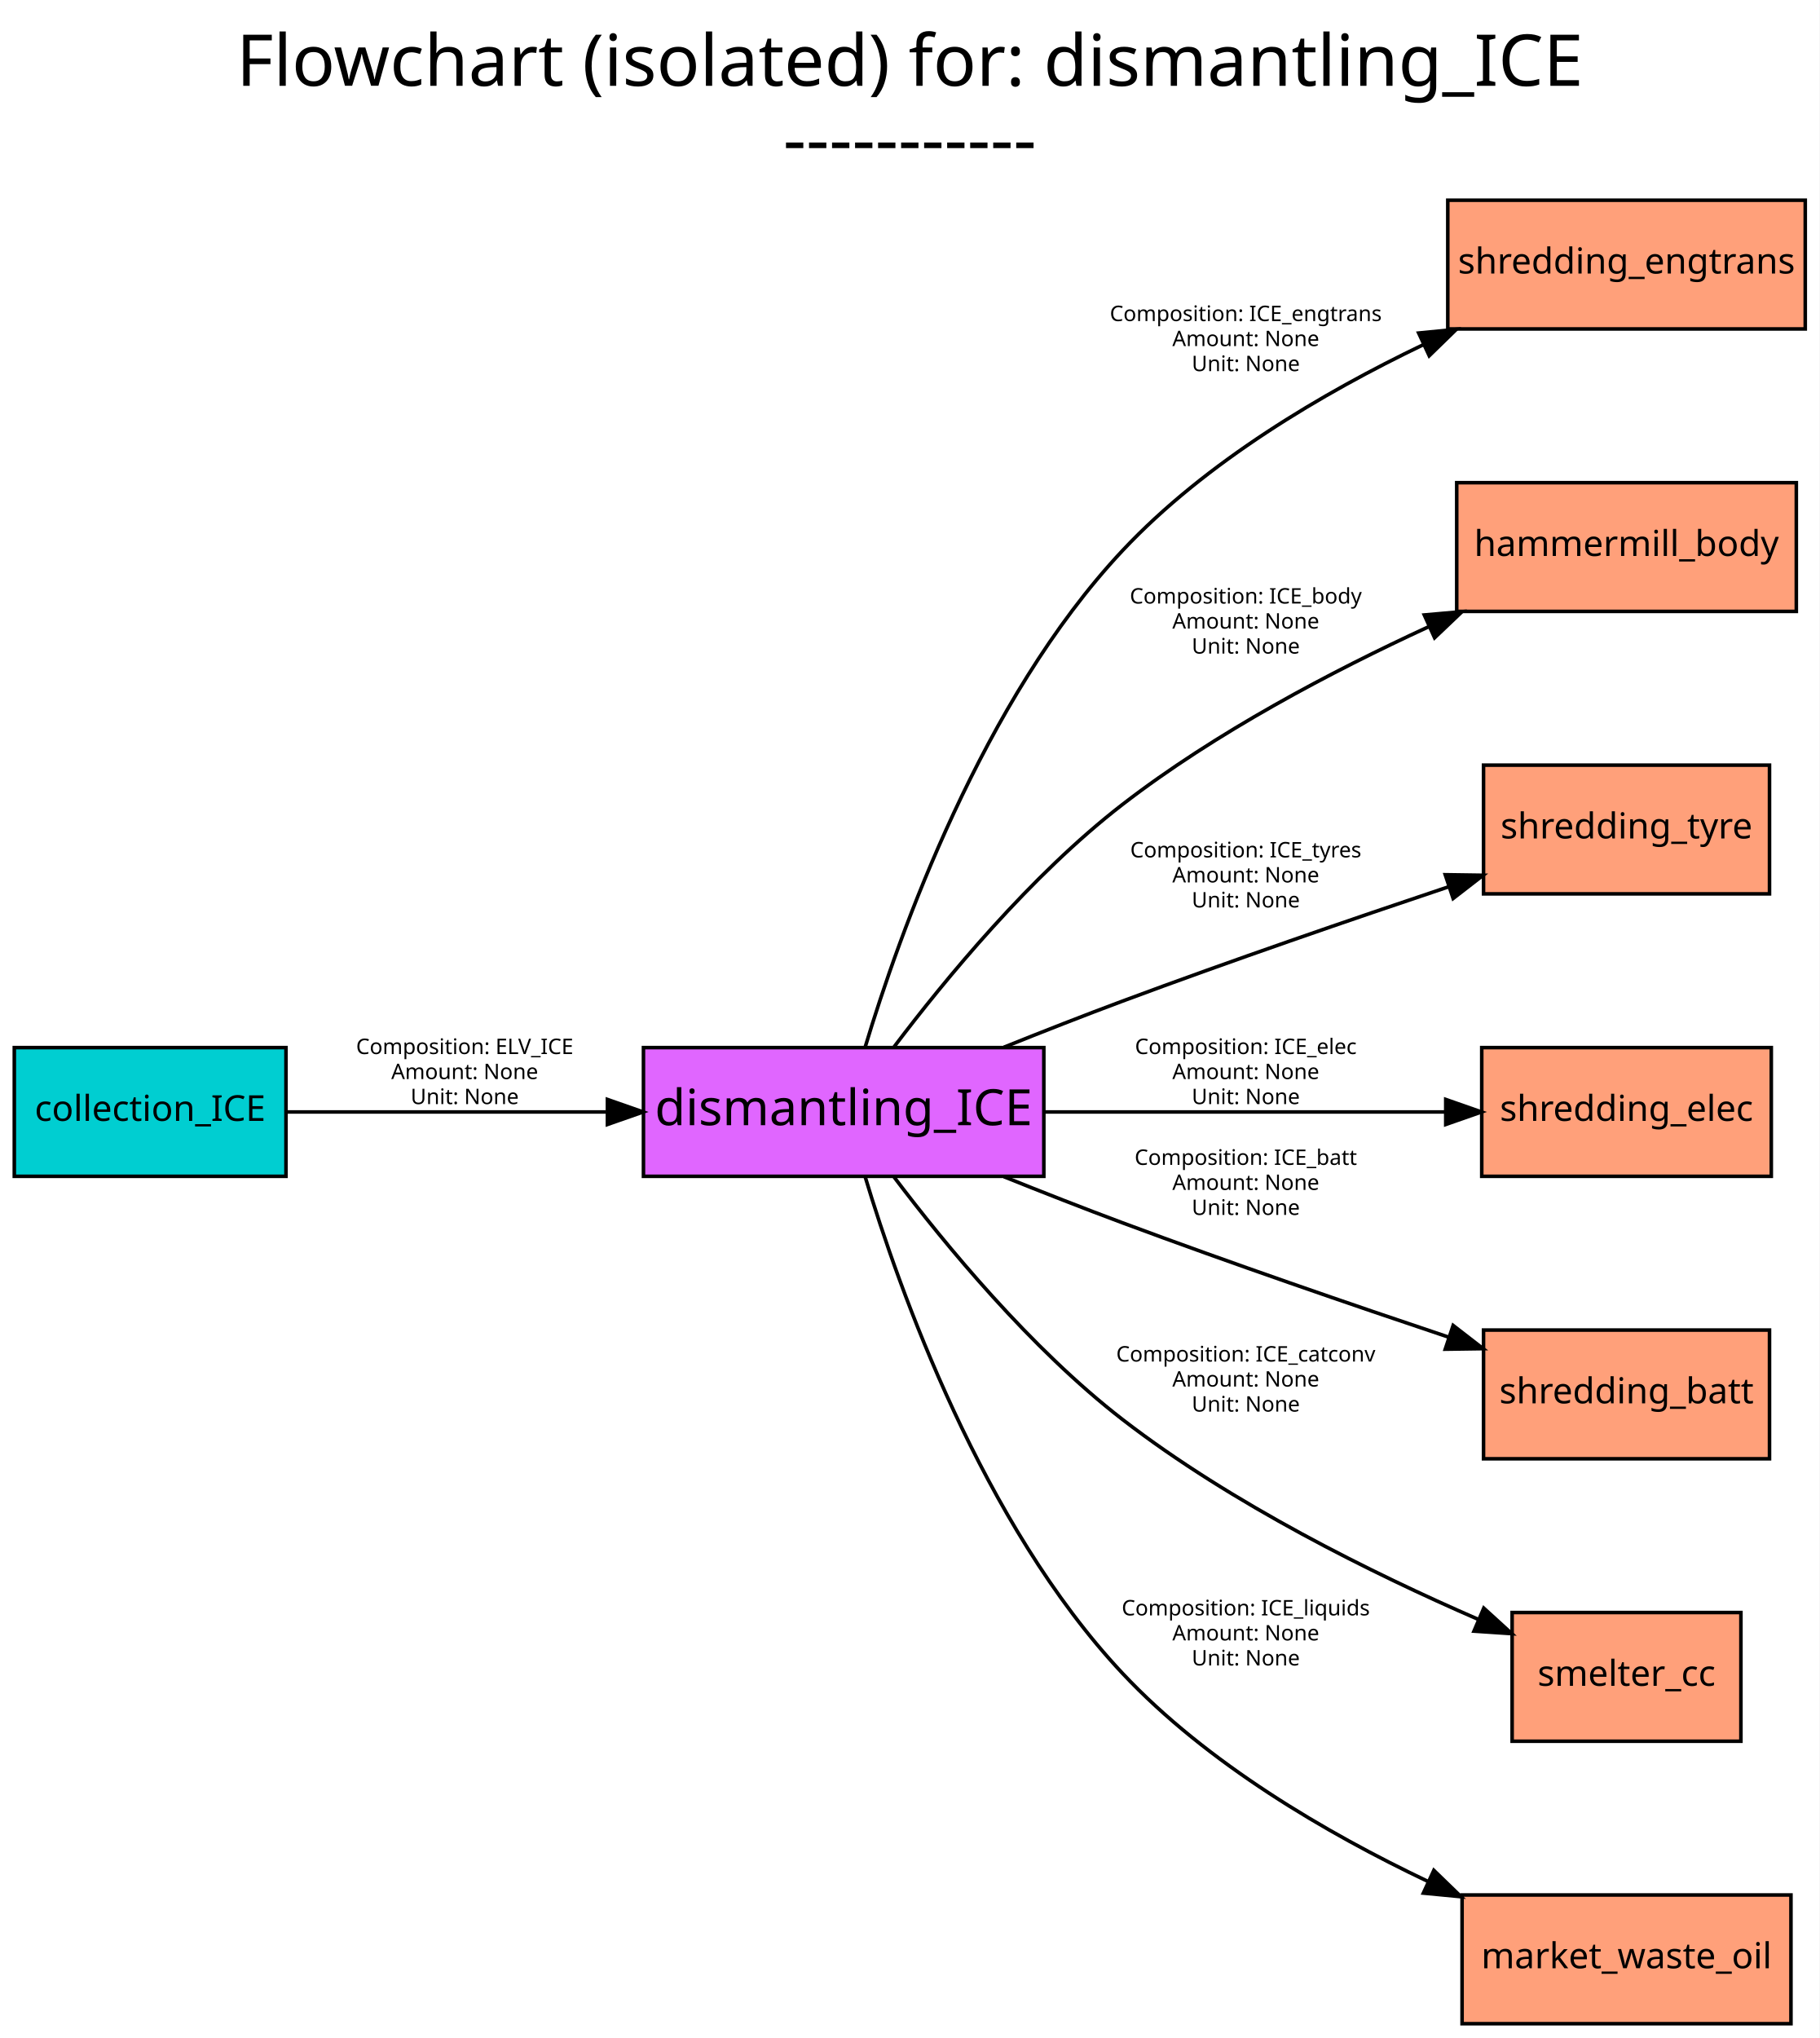
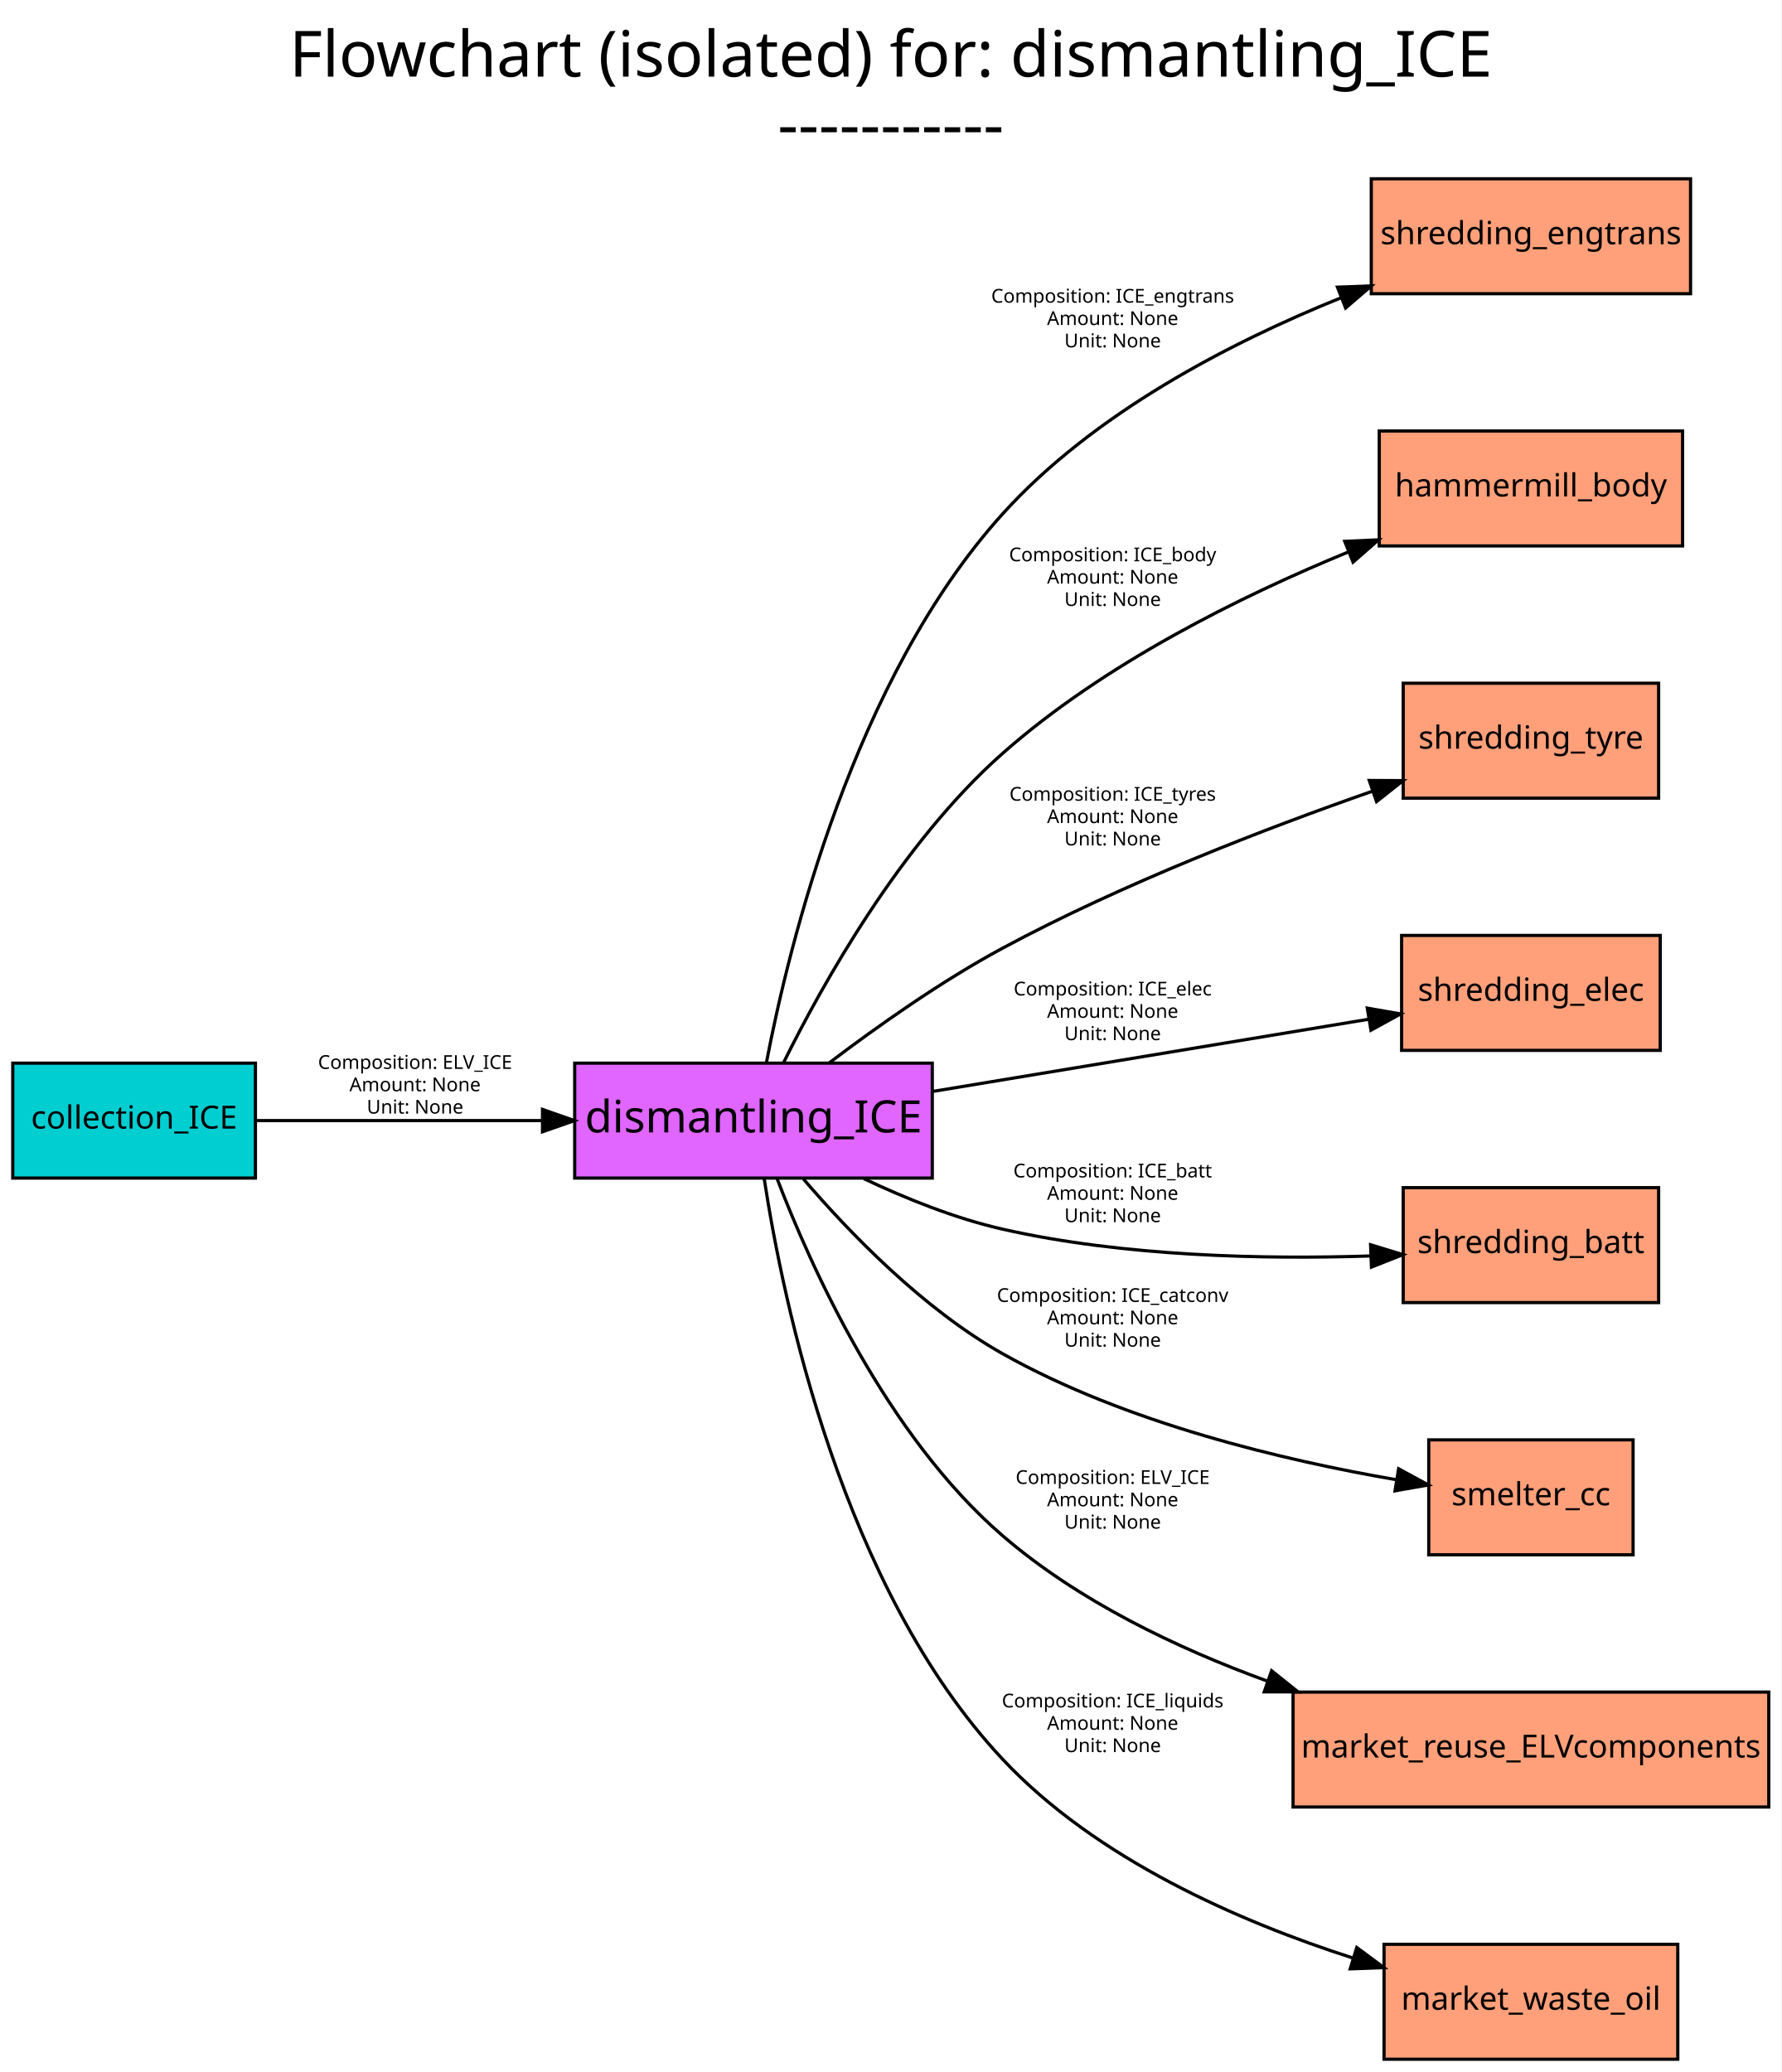
- <svg xmlns="http://www.w3.org/2000/svg" width="509pt" height="570pt" viewBox="0.00 0.00 509.00 570.00">
-   <g id="graph0" class="graph" transform="scale(1 1) rotate(0) translate(4 566)">
-     <polygon fill="white" stroke="transparent" points="-4,4 -4,-566 505,-566 505,4 -4,4" />
-     <text text-anchor="middle" x="250.5" y="-542" font-family="Cabin" font-size="20.00">Flowchart (isolated) for: dismantling_ICE</text>
-     <text text-anchor="middle" x="250.5" y="-520" font-family="Cabin" font-size="20.00">-----------</text>
+ <svg xmlns="http://www.w3.org/2000/svg" width="558pt" height="649pt" viewBox="0.00 0.00 558.00 649.00">
+   <g id="graph0" class="graph" transform="scale(1 1) rotate(0) translate(4 645)">
+     <polygon fill="white" stroke="transparent" points="-4,4 -4,-645 554,-645 554,4 -4,4" />
+     <text text-anchor="middle" x="275" y="-621" font-family="Cabin" font-size="20.00">Flowchart (isolated) for: dismantling_ICE</text>
+     <text text-anchor="middle" x="275" y="-599" font-family="Cabin" font-size="20.00">-----------</text>
    <g id="node1" class="node">
-       <polygon fill="#e066ff" stroke="black" points="288,-273 176,-273 176,-237 288,-237 288,-273" />
-       <text text-anchor="middle" x="232" y="-251.3" font-family="Cabin" font-size="14.00">dismantling_ICE</text>
+       <polygon fill="#e066ff" stroke="black" points="288,-312 176,-312 176,-276 288,-276 288,-312" />
+       <text text-anchor="middle" x="232" y="-290.3" font-family="Cabin" font-size="14.00">dismantling_ICE</text>
    </g>
    <g id="node3" class="node">
-       <polygon fill="#ffa07a" stroke="black" points="501,-510 401,-510 401,-474 501,-474 501,-510" />
-       <text text-anchor="middle" x="451" y="-489.5" font-family="Cabin" font-size="10.00">shredding_engtrans</text>
+       <polygon fill="#ffa07a" stroke="black" points="525.5,-589 425.5,-589 425.5,-553 525.5,-553 525.5,-589" />
+       <text text-anchor="middle" x="475.5" y="-568.5" font-family="Cabin" font-size="10.00">shredding_engtrans</text>
    </g>
    <g id="edge2" class="edge">
-       <path fill="none" stroke="black" d="M237.99,-273.04C247.47,-304.53 270.73,-370.17 310,-412 333.32,-436.85 366.13,-456.15 394.11,-469.57" />
-       <polygon fill="black" stroke="black" points="392.86,-472.85 403.4,-473.89 395.81,-466.5 392.86,-472.85" />
-       <text text-anchor="middle" x="344.5" y="-476.2" font-family="Cabin" font-size="6.00">Composition: ICE_engtrans</text>
-       <text text-anchor="middle" x="344.5" y="-469.2" font-family="Cabin" font-size="6.00">Amount: None </text>
-       <text text-anchor="middle" x="344.5" y="-462.2" font-family="Cabin" font-size="6.00">Unit: None</text>
+       <path fill="none" stroke="black" d="M236.05,-312.17C243.05,-348.79 263.36,-432.37 310,-484 338.51,-515.56 381.19,-537.66 415.93,-551.69" />
+       <polygon fill="black" stroke="black" points="414.91,-555.05 425.5,-555.44 417.46,-548.53 414.91,-555.05" />
+       <text text-anchor="middle" x="344.5" y="-550.2" font-family="Cabin" font-size="6.00">Composition: ICE_engtrans</text>
+       <text text-anchor="middle" x="344.5" y="-543.2" font-family="Cabin" font-size="6.00">Amount: None </text>
+       <text text-anchor="middle" x="344.5" y="-536.2" font-family="Cabin" font-size="6.00">Unit: None</text>
    </g>
    <g id="node4" class="node">
-       <polygon fill="#ffa07a" stroke="black" points="498.5,-431 403.5,-431 403.5,-395 498.5,-395 498.5,-431" />
-       <text text-anchor="middle" x="451" y="-410.5" font-family="Cabin" font-size="10.00">hammermill_body</text>
+       <polygon fill="#ffa07a" stroke="black" points="523,-510 428,-510 428,-474 523,-474 523,-510" />
+       <text text-anchor="middle" x="475.5" y="-489.5" font-family="Cabin" font-size="10.00">hammermill_body</text>
    </g>
    <g id="edge3" class="edge">
-       <path fill="none" stroke="black" d="M246.13,-273.24C260.3,-291.98 284.31,-321.15 310,-341 336.02,-361.1 368.51,-378.21 395.63,-390.7" />
-       <polygon fill="black" stroke="black" points="394.43,-394 404.99,-394.93 397.31,-387.62 394.43,-394" />
-       <text text-anchor="middle" x="344.5" y="-397.2" font-family="Cabin" font-size="6.00">Composition: ICE_body</text>
-       <text text-anchor="middle" x="344.5" y="-390.2" font-family="Cabin" font-size="6.00">Amount: None </text>
-       <text text-anchor="middle" x="344.5" y="-383.2" font-family="Cabin" font-size="6.00">Unit: None</text>
+       <path fill="none" stroke="black" d="M241.37,-312.05C253.53,-336.64 278.14,-380.83 310,-409 341.65,-436.99 384.43,-458.19 418.43,-472.16" />
+       <polygon fill="black" stroke="black" points="417.19,-475.43 427.77,-475.91 419.79,-468.93 417.19,-475.43" />
+       <text text-anchor="middle" x="344.5" y="-469.2" font-family="Cabin" font-size="6.00">Composition: ICE_body</text>
+       <text text-anchor="middle" x="344.5" y="-462.2" font-family="Cabin" font-size="6.00">Amount: None </text>
+       <text text-anchor="middle" x="344.5" y="-455.2" font-family="Cabin" font-size="6.00">Unit: None</text>
    </g>
    <g id="node5" class="node">
-       <polygon fill="#ffa07a" stroke="black" points="491,-352 411,-352 411,-316 491,-316 491,-352" />
-       <text text-anchor="middle" x="451" y="-331.5" font-family="Cabin" font-size="10.00">shredding_tyre</text>
+       <polygon fill="#ffa07a" stroke="black" points="515.5,-431 435.5,-431 435.5,-395 515.5,-395 515.5,-431" />
+       <text text-anchor="middle" x="475.5" y="-410.5" font-family="Cabin" font-size="10.00">shredding_tyre</text>
    </g>
    <g id="edge4" class="edge">
-       <path fill="none" stroke="black" d="M276.82,-273.1C287.63,-277.44 299.2,-281.98 310,-286 340.13,-297.22 374.25,-308.94 401.27,-317.99" />
-       <polygon fill="black" stroke="black" points="400.29,-321.35 410.88,-321.2 402.5,-314.71 400.29,-321.35" />
-       <text text-anchor="middle" x="344.5" y="-326.2" font-family="Cabin" font-size="6.00">Composition: ICE_tyres</text>
-       <text text-anchor="middle" x="344.5" y="-319.2" font-family="Cabin" font-size="6.00">Amount: None </text>
-       <text text-anchor="middle" x="344.5" y="-312.2" font-family="Cabin" font-size="6.00">Unit: None</text>
+       <path fill="none" stroke="black" d="M255.67,-312.04C270.54,-323.32 290.74,-337.63 310,-348 347.4,-368.14 392.42,-385.5 425.9,-397.19" />
+       <polygon fill="black" stroke="black" points="424.86,-400.54 435.46,-400.49 427.15,-393.92 424.86,-400.54" />
+       <text text-anchor="middle" x="344.5" y="-394.2" font-family="Cabin" font-size="6.00">Composition: ICE_tyres</text>
+       <text text-anchor="middle" x="344.5" y="-387.2" font-family="Cabin" font-size="6.00">Amount: None </text>
+       <text text-anchor="middle" x="344.5" y="-380.2" font-family="Cabin" font-size="6.00">Unit: None</text>
    </g>
    <g id="node6" class="node">
-       <polygon fill="#ffa07a" stroke="black" points="491.5,-273 410.5,-273 410.5,-237 491.5,-237 491.5,-273" />
-       <text text-anchor="middle" x="451" y="-252.5" font-family="Cabin" font-size="10.00">shredding_elec</text>
+       <polygon fill="#ffa07a" stroke="black" points="516,-352 435,-352 435,-316 516,-316 516,-352" />
+       <text text-anchor="middle" x="475.5" y="-331.5" font-family="Cabin" font-size="10.00">shredding_elec</text>
    </g>
    <g id="edge5" class="edge">
-       <path fill="none" stroke="black" d="M288.04,-255C322.63,-255 366.89,-255 400.4,-255" />
-       <polygon fill="black" stroke="black" points="400.43,-258.5 410.43,-255 400.43,-251.5 400.43,-258.5" />
-       <text text-anchor="middle" x="344.5" y="-271.2" font-family="Cabin" font-size="6.00">Composition: ICE_elec</text>
-       <text text-anchor="middle" x="344.5" y="-264.2" font-family="Cabin" font-size="6.00">Amount: None </text>
-       <text text-anchor="middle" x="344.5" y="-257.2" font-family="Cabin" font-size="6.00">Unit: None</text>
+       <path fill="none" stroke="black" d="M288.1,-303.13C329.21,-309.94 384.9,-319.16 424.68,-325.75" />
+       <polygon fill="black" stroke="black" points="424.25,-329.23 434.69,-327.41 425.4,-322.32 424.25,-329.23" />
+       <text text-anchor="middle" x="344.5" y="-333.2" font-family="Cabin" font-size="6.00">Composition: ICE_elec</text>
+       <text text-anchor="middle" x="344.5" y="-326.2" font-family="Cabin" font-size="6.00">Amount: None </text>
+       <text text-anchor="middle" x="344.5" y="-319.2" font-family="Cabin" font-size="6.00">Unit: None</text>
    </g>
    <g id="node7" class="node">
-       <polygon fill="#ffa07a" stroke="black" points="491,-194 411,-194 411,-158 491,-158 491,-194" />
-       <text text-anchor="middle" x="451" y="-173.5" font-family="Cabin" font-size="10.00">shredding_batt</text>
+       <polygon fill="#ffa07a" stroke="black" points="515.5,-273 435.5,-273 435.5,-237 515.5,-237 515.5,-273" />
+       <text text-anchor="middle" x="475.5" y="-252.5" font-family="Cabin" font-size="10.00">shredding_batt</text>
    </g>
    <g id="edge6" class="edge">
-       <path fill="none" stroke="black" d="M276.82,-236.9C287.63,-232.56 299.2,-228.02 310,-224 340.13,-212.78 374.25,-201.06 401.27,-192.01" />
-       <polygon fill="black" stroke="black" points="402.5,-195.29 410.88,-188.8 400.29,-188.65 402.5,-195.29" />
-       <text text-anchor="middle" x="344.5" y="-240.2" font-family="Cabin" font-size="6.00">Composition: ICE_batt</text>
-       <text text-anchor="middle" x="344.5" y="-233.2" font-family="Cabin" font-size="6.00">Amount: None </text>
-       <text text-anchor="middle" x="344.5" y="-226.2" font-family="Cabin" font-size="6.00">Unit: None</text>
+       <path fill="none" stroke="black" d="M266.53,-275.83C279.69,-269.6 295.18,-263.36 310,-260 347.97,-251.39 392.12,-250.53 425.12,-251.6" />
+       <polygon fill="black" stroke="black" points="425.28,-255.11 435.41,-252.02 425.56,-248.12 425.28,-255.11" />
+       <text text-anchor="middle" x="344.5" y="-276.2" font-family="Cabin" font-size="6.00">Composition: ICE_batt</text>
+       <text text-anchor="middle" x="344.5" y="-269.2" font-family="Cabin" font-size="6.00">Amount: None </text>
+       <text text-anchor="middle" x="344.5" y="-262.2" font-family="Cabin" font-size="6.00">Unit: None</text>
    </g>
    <g id="node8" class="node">
-       <polygon fill="#ffa07a" stroke="black" points="483,-115 419,-115 419,-79 483,-79 483,-115" />
-       <text text-anchor="middle" x="451" y="-94.5" font-family="Cabin" font-size="10.00">smelter_cc</text>
+       <polygon fill="#ffa07a" stroke="black" points="507.5,-194 443.5,-194 443.5,-158 507.5,-158 507.5,-194" />
+       <text text-anchor="middle" x="475.5" y="-173.5" font-family="Cabin" font-size="10.00">smelter_cc</text>
    </g>
    <g id="edge7" class="edge">
-       <path fill="none" stroke="black" d="M246.13,-236.76C260.3,-218.02 284.31,-188.85 310,-169 340.61,-145.36 380.15,-125.85 409.4,-113.14" />
-       <polygon fill="black" stroke="black" points="411.07,-116.23 418.9,-109.09 408.33,-109.79 411.07,-116.23" />
-       <text text-anchor="middle" x="344.5" y="-185.2" font-family="Cabin" font-size="6.00">Composition: ICE_catconv</text>
-       <text text-anchor="middle" x="344.5" y="-178.2" font-family="Cabin" font-size="6.00">Amount: None </text>
-       <text text-anchor="middle" x="344.5" y="-171.2" font-family="Cabin" font-size="6.00">Unit: None</text>
+       <path fill="none" stroke="black" d="M247.61,-275.74C261.85,-259.12 284.96,-235.1 310,-221 348.69,-199.21 398.51,-187.51 433.14,-181.55" />
+       <polygon fill="black" stroke="black" points="434.06,-184.94 443.37,-179.88 432.94,-178.04 434.06,-184.94" />
+       <text text-anchor="middle" x="344.5" y="-237.2" font-family="Cabin" font-size="6.00">Composition: ICE_catconv</text>
+       <text text-anchor="middle" x="344.5" y="-230.2" font-family="Cabin" font-size="6.00">Amount: None </text>
+       <text text-anchor="middle" x="344.5" y="-223.2" font-family="Cabin" font-size="6.00">Unit: None</text>
    </g>
    <g id="node9" class="node">
-       <polygon fill="#ffa07a" stroke="black" points="497,-36 405,-36 405,0 497,0 497,-36" />
-       <text text-anchor="middle" x="451" y="-15.5" font-family="Cabin" font-size="10.00">market_waste_oil</text>
+       <polygon fill="#ffa07a" stroke="black" points="550,-115 401,-115 401,-79 550,-79 550,-115" />
+       <text text-anchor="middle" x="475.5" y="-94.5" font-family="Cabin" font-size="10.00">market_reuse_ELVcomponents</text>
    </g>
    <g id="edge8" class="edge">
-       <path fill="none" stroke="black" d="M237.99,-236.96C247.47,-205.47 270.73,-139.83 310,-98 333.67,-72.79 367.1,-53.28 395.35,-39.84" />
-       <polygon fill="black" stroke="black" points="397.1,-42.89 404.71,-35.52 394.17,-36.53 397.1,-42.89" />
-       <text text-anchor="middle" x="344.5" y="-114.2" font-family="Cabin" font-size="6.00">Composition: ICE_liquids</text>
-       <text text-anchor="middle" x="344.5" y="-107.2" font-family="Cabin" font-size="6.00">Amount: None </text>
-       <text text-anchor="middle" x="344.5" y="-100.2" font-family="Cabin" font-size="6.00">Unit: None</text>
+       <path fill="none" stroke="black" d="M239.34,-275.96C249.92,-248.3 273.64,-195.34 310,-164 333.71,-143.56 364.49,-128.79 393,-118.42" />
+       <polygon fill="black" stroke="black" points="394.28,-121.68 402.56,-115.06 391.97,-115.07 394.28,-121.68" />
+       <text text-anchor="middle" x="344.5" y="-180.2" font-family="Cabin" font-size="6.00">Composition: ELV_ICE</text>
+       <text text-anchor="middle" x="344.5" y="-173.2" font-family="Cabin" font-size="6.00">Amount: None </text>
+       <text text-anchor="middle" x="344.5" y="-166.2" font-family="Cabin" font-size="6.00">Unit: None</text>
+     </g>
+     <g id="node10" class="node">
+       <polygon fill="#ffa07a" stroke="black" points="521.5,-36 429.5,-36 429.5,0 521.5,0 521.5,-36" />
+       <text text-anchor="middle" x="475.5" y="-15.5" font-family="Cabin" font-size="10.00">market_waste_oil</text>
+     </g>
+     <g id="edge9" class="edge">
+       <path fill="none" stroke="black" d="M235.35,-275.84C241.21,-237.55 259.76,-147.63 310,-94 339.39,-62.63 384.28,-43.09 419.74,-31.7" />
+       <polygon fill="black" stroke="black" points="420.95,-34.99 429.47,-28.69 418.89,-28.3 420.95,-34.99" />
+       <text text-anchor="middle" x="344.5" y="-110.2" font-family="Cabin" font-size="6.00">Composition: ICE_liquids</text>
+       <text text-anchor="middle" x="344.5" y="-103.2" font-family="Cabin" font-size="6.00">Amount: None </text>
+       <text text-anchor="middle" x="344.5" y="-96.2" font-family="Cabin" font-size="6.00">Unit: None</text>
    </g>
    <g id="node2" class="node">
-       <polygon fill="darkturquoise" stroke="black" points="76,-273 0,-273 0,-237 76,-237 76,-273" />
-       <text text-anchor="middle" x="38" y="-252.5" font-family="Cabin" font-size="10.00">collection_ICE</text>
+       <polygon fill="darkturquoise" stroke="black" points="76,-312 0,-312 0,-276 76,-276 76,-312" />
+       <text text-anchor="middle" x="38" y="-291.5" font-family="Cabin" font-size="10.00">collection_ICE</text>
    </g>
    <g id="edge1" class="edge">
-       <path fill="none" stroke="black" d="M76.02,-255C101.36,-255 135.66,-255 165.55,-255" />
-       <polygon fill="black" stroke="black" points="165.92,-258.5 175.92,-255 165.92,-251.5 165.92,-258.5" />
-       <text text-anchor="middle" x="126" y="-271.2" font-family="Cabin" font-size="6.00">Composition: ELV_ICE</text>
-       <text text-anchor="middle" x="126" y="-264.2" font-family="Cabin" font-size="6.00">Amount: None </text>
-       <text text-anchor="middle" x="126" y="-257.2" font-family="Cabin" font-size="6.00">Unit: None</text>
+       <path fill="none" stroke="black" d="M76.02,-294C101.36,-294 135.66,-294 165.55,-294" />
+       <polygon fill="black" stroke="black" points="165.92,-297.5 175.92,-294 165.92,-290.5 165.92,-297.5" />
+       <text text-anchor="middle" x="126" y="-310.2" font-family="Cabin" font-size="6.00">Composition: ELV_ICE</text>
+       <text text-anchor="middle" x="126" y="-303.2" font-family="Cabin" font-size="6.00">Amount: None </text>
+       <text text-anchor="middle" x="126" y="-296.2" font-family="Cabin" font-size="6.00">Unit: None</text>
    </g>
  </g>
</svg>
